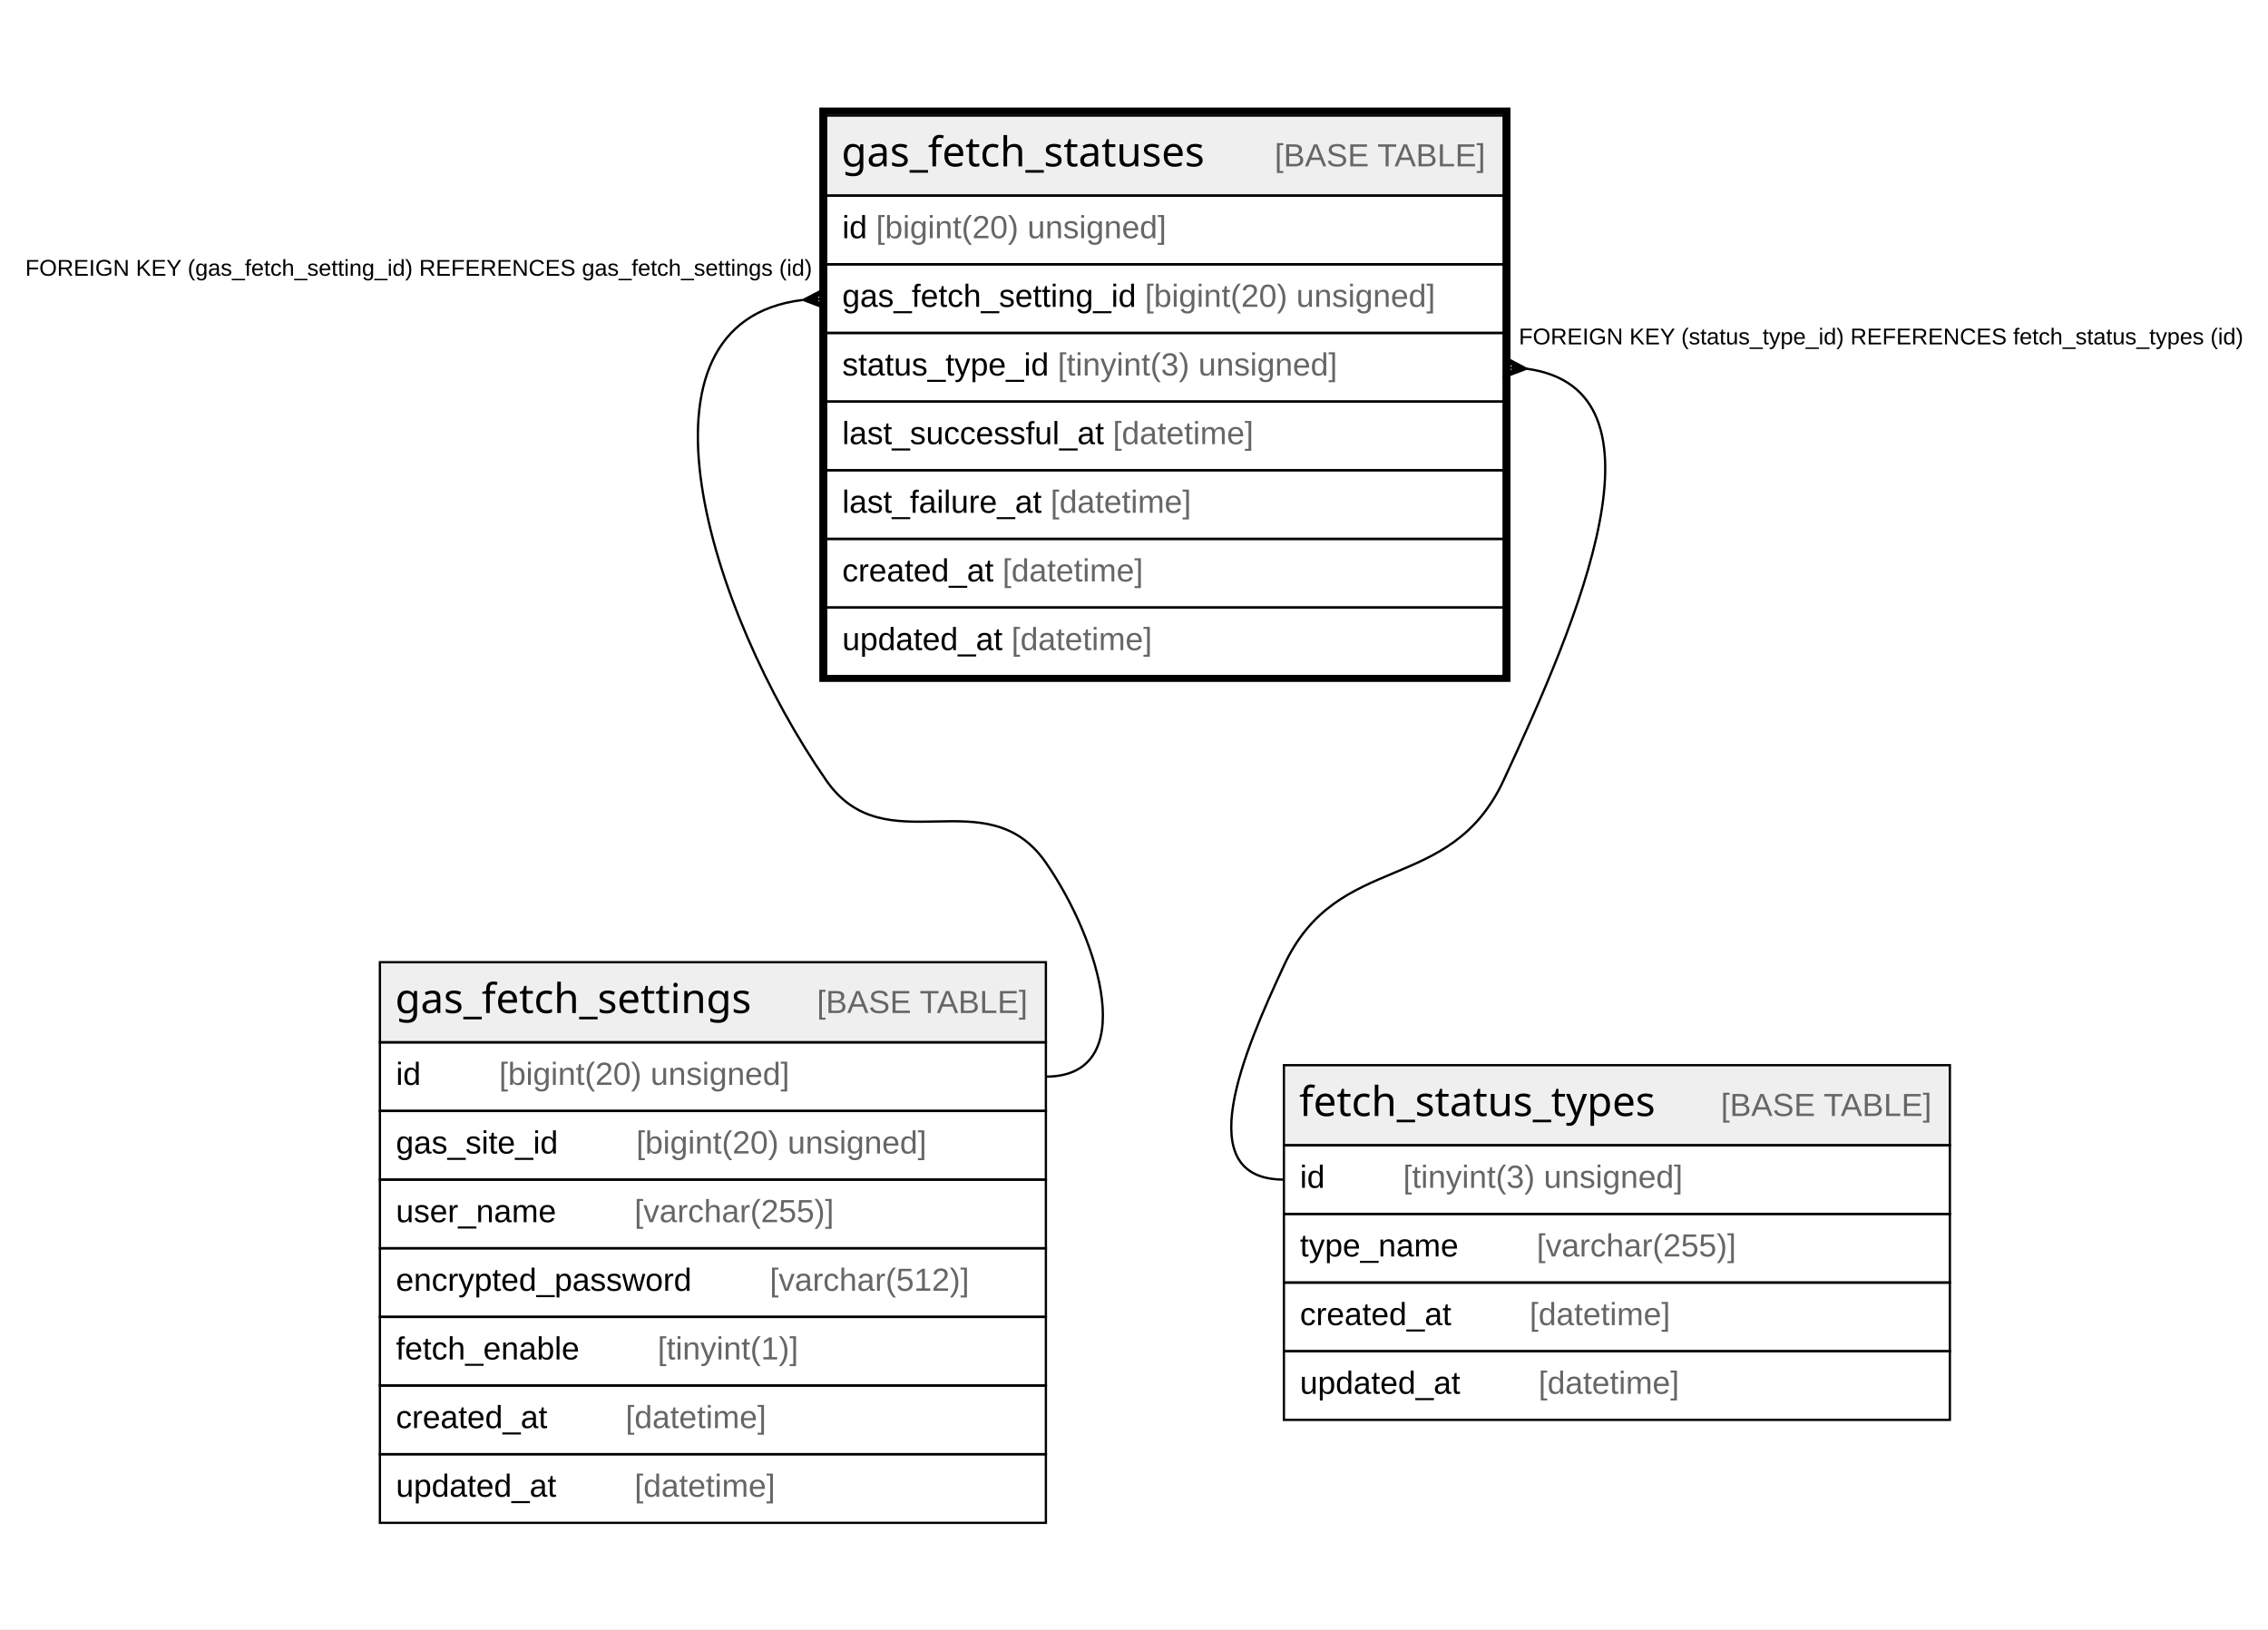
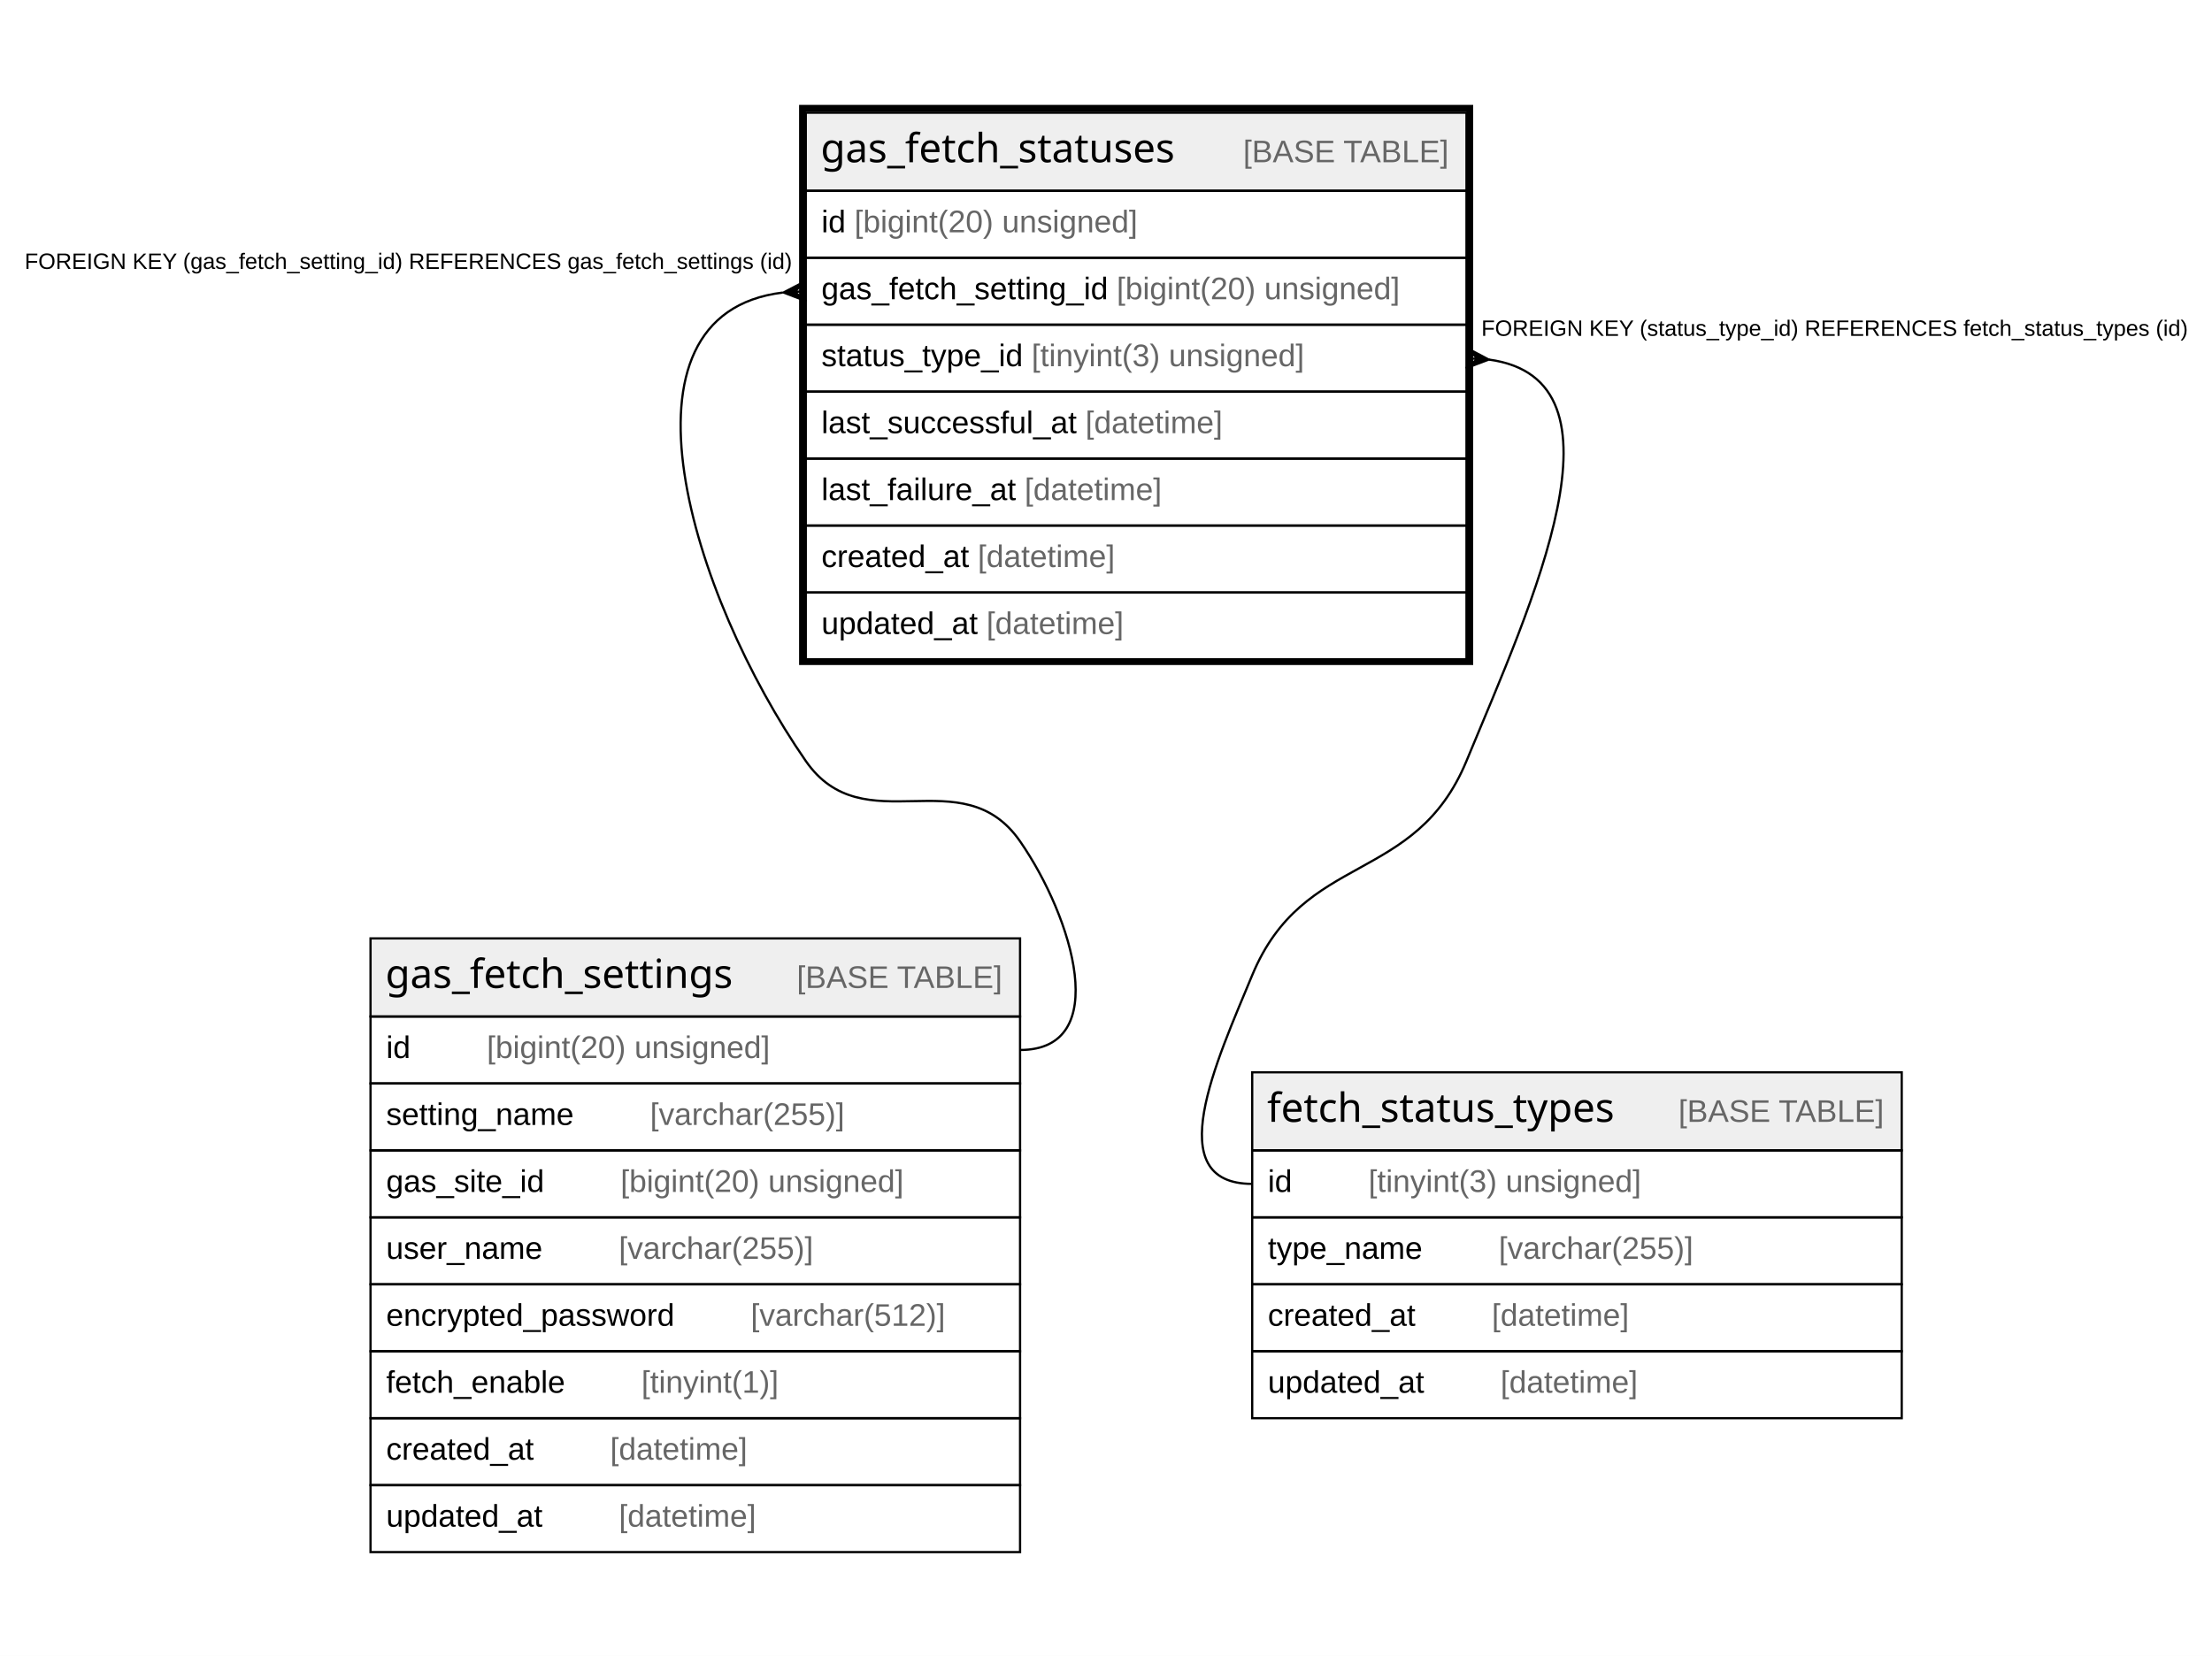
- <svg xmlns="http://www.w3.org/2000/svg" width="991pt" height="712pt" viewBox="0.00 0.00 991.00 712.00">
-   <g id="graph0" class="graph" transform="scale(1 1) rotate(0) translate(4 708)">
-     <polygon fill="#ffffff" stroke="transparent" points="-4,4 -4,-708 987,-708 987,4 -4,4" />
+ <svg xmlns="http://www.w3.org/2000/svg" width="991pt" height="742pt" viewBox="0.00 0.00 991.00 742.00">
+   <g id="graph0" class="graph" transform="scale(1 1) rotate(0) translate(4 738)">
+     <polygon fill="#ffffff" stroke="transparent" points="-4,4 -4,-738 987,-738 987,4 -4,4" />
    <g id="node1" class="node">
-       <polygon fill="#efefef" stroke="transparent" points="357,-622.5 357,-657.5 653,-657.5 653,-622.5 357,-622.5" />
-       <polygon fill="none" stroke="#000000" points="357,-622.5 357,-657.5 653,-657.5 653,-622.5 357,-622.5" />
-       <text text-anchor="start" x="363.684" y="-635.3" font-family="Arial Bold" font-size="18.00" fill="#000000">gas_fetch_statuses</text>
-       <text text-anchor="start" x="518.748" y="-635.3" font-family="Arial" font-size="14.00" fill="#000000">    </text>
-       <text text-anchor="start" x="552.953" y="-635.3" font-family="Arial" font-size="14.00" fill="#666666">[BASE TABLE]</text>
+       <polygon fill="#efefef" stroke="transparent" points="357,-652.5 357,-687.5 653,-687.5 653,-652.5 357,-652.5" />
+       <polygon fill="none" stroke="#000000" points="357,-652.5 357,-687.5 653,-687.5 653,-652.5 357,-652.5" />
+       <text text-anchor="start" x="363.684" y="-665.3" font-family="Arial Bold" font-size="18.00" fill="#000000">gas_fetch_statuses</text>
+       <text text-anchor="start" x="518.748" y="-665.3" font-family="Arial" font-size="14.00" fill="#000000">    </text>
+       <text text-anchor="start" x="552.953" y="-665.3" font-family="Arial" font-size="14.00" fill="#666666">[BASE TABLE]</text>
+       <polygon fill="none" stroke="#000000" points="357,-622.5 357,-652.5 653,-652.5 653,-622.5 357,-622.5" />
+       <text text-anchor="start" x="364" y="-633.9" font-family="Arial" font-size="14.00" fill="#000000">id </text>
+       <text text-anchor="start" x="378.78" y="-633.9" font-family="Arial" font-size="14.00" fill="#666666">[bigint(20) unsigned]</text>
      <polygon fill="none" stroke="#000000" points="357,-592.5 357,-622.5 653,-622.5 653,-592.5 357,-592.5" />
-       <text text-anchor="start" x="364" y="-603.9" font-family="Arial" font-size="14.00" fill="#000000">id </text>
-       <text text-anchor="start" x="378.78" y="-603.9" font-family="Arial" font-size="14.00" fill="#666666">[bigint(20) unsigned]</text>
+       <text text-anchor="start" x="364" y="-603.9" font-family="Arial" font-size="14.00" fill="#000000">gas_fetch_setting_id </text>
+       <text text-anchor="start" x="496.275" y="-603.9" font-family="Arial" font-size="14.00" fill="#666666">[bigint(20) unsigned]</text>
      <polygon fill="none" stroke="#000000" points="357,-562.5 357,-592.5 653,-592.5 653,-562.5 357,-562.5" />
-       <text text-anchor="start" x="364" y="-573.9" font-family="Arial" font-size="14.00" fill="#000000">gas_fetch_setting_id </text>
-       <text text-anchor="start" x="496.275" y="-573.9" font-family="Arial" font-size="14.00" fill="#666666">[bigint(20) unsigned]</text>
+       <text text-anchor="start" x="364" y="-573.9" font-family="Arial" font-size="14.00" fill="#000000">status_type_id </text>
+       <text text-anchor="start" x="458.147" y="-573.9" font-family="Arial" font-size="14.00" fill="#666666">[tinyint(3) unsigned]</text>
      <polygon fill="none" stroke="#000000" points="357,-532.5 357,-562.5 653,-562.5 653,-532.5 357,-532.5" />
-       <text text-anchor="start" x="364" y="-543.9" font-family="Arial" font-size="14.00" fill="#000000">status_type_id </text>
-       <text text-anchor="start" x="458.147" y="-543.9" font-family="Arial" font-size="14.00" fill="#666666">[tinyint(3) unsigned]</text>
+       <text text-anchor="start" x="364" y="-543.9" font-family="Arial" font-size="14.00" fill="#000000">last_successful_at </text>
+       <text text-anchor="start" x="482.254" y="-543.9" font-family="Arial" font-size="14.00" fill="#666666">[datetime]</text>
      <polygon fill="none" stroke="#000000" points="357,-502.5 357,-532.5 653,-532.5 653,-502.5 357,-502.5" />
-       <text text-anchor="start" x="364" y="-513.9" font-family="Arial" font-size="14.00" fill="#000000">last_successful_at </text>
-       <text text-anchor="start" x="482.254" y="-513.9" font-family="Arial" font-size="14.00" fill="#666666">[datetime]</text>
+       <text text-anchor="start" x="364" y="-513.9" font-family="Arial" font-size="14.00" fill="#000000">last_failure_at </text>
+       <text text-anchor="start" x="455.021" y="-513.9" font-family="Arial" font-size="14.00" fill="#666666">[datetime]</text>
      <polygon fill="none" stroke="#000000" points="357,-472.5 357,-502.5 653,-502.5 653,-472.5 357,-472.5" />
-       <text text-anchor="start" x="364" y="-483.9" font-family="Arial" font-size="14.00" fill="#000000">last_failure_at </text>
-       <text text-anchor="start" x="455.021" y="-483.9" font-family="Arial" font-size="14.00" fill="#666666">[datetime]</text>
+       <text text-anchor="start" x="364" y="-483.9" font-family="Arial" font-size="14.00" fill="#000000">created_at </text>
+       <text text-anchor="start" x="434.028" y="-483.9" font-family="Arial" font-size="14.00" fill="#666666">[datetime]</text>
      <polygon fill="none" stroke="#000000" points="357,-442.5 357,-472.5 653,-472.5 653,-442.5 357,-442.5" />
-       <text text-anchor="start" x="364" y="-453.9" font-family="Arial" font-size="14.00" fill="#000000">created_at </text>
-       <text text-anchor="start" x="434.028" y="-453.9" font-family="Arial" font-size="14.00" fill="#666666">[datetime]</text>
-       <polygon fill="none" stroke="#000000" points="357,-412.5 357,-442.5 653,-442.5 653,-412.5 357,-412.5" />
-       <text text-anchor="start" x="364" y="-423.9" font-family="Arial" font-size="14.00" fill="#000000">updated_at </text>
-       <text text-anchor="start" x="437.933" y="-423.9" font-family="Arial" font-size="14.00" fill="#666666">[datetime]</text>
-       <polygon fill="none" stroke="#000000" stroke-width="3" points="355.5,-411.5 355.5,-659.5 654.5,-659.5 654.5,-411.5 355.5,-411.5" />
+       <text text-anchor="start" x="364" y="-453.9" font-family="Arial" font-size="14.00" fill="#000000">updated_at </text>
+       <text text-anchor="start" x="437.933" y="-453.9" font-family="Arial" font-size="14.00" fill="#666666">[datetime]</text>
+       <polygon fill="none" stroke="#000000" stroke-width="3" points="355.5,-441.5 355.5,-689.5 654.5,-689.5 654.5,-441.5 355.5,-441.5" />
    </g>
    <g id="node2" class="node">
-       <polygon fill="#efefef" stroke="transparent" points="162,-252.5 162,-287.5 453,-287.5 453,-252.5 162,-252.5" />
-       <polygon fill="none" stroke="#000000" points="162,-252.5 162,-287.5 453,-287.5 453,-252.5 162,-252.5" />
-       <text text-anchor="start" x="168.687" y="-265.3" font-family="Arial Bold" font-size="18.00" fill="#000000">gas_fetch_settings</text>
-       <text text-anchor="start" x="318.745" y="-265.3" font-family="Arial" font-size="14.00" fill="#000000">    </text>
-       <text text-anchor="start" x="352.95" y="-265.3" font-family="Arial" font-size="14.00" fill="#666666">[BASE TABLE]</text>
+       <polygon fill="#efefef" stroke="transparent" points="162,-282.5 162,-317.5 453,-317.5 453,-282.5 162,-282.5" />
+       <polygon fill="none" stroke="#000000" points="162,-282.5 162,-317.5 453,-317.5 453,-282.5 162,-282.5" />
+       <text text-anchor="start" x="168.687" y="-295.3" font-family="Arial Bold" font-size="18.00" fill="#000000">gas_fetch_settings</text>
+       <text text-anchor="start" x="318.745" y="-295.3" font-family="Arial" font-size="14.00" fill="#000000">    </text>
+       <text text-anchor="start" x="352.95" y="-295.3" font-family="Arial" font-size="14.00" fill="#666666">[BASE TABLE]</text>
+       <polygon fill="none" stroke="#000000" points="162,-252.5 162,-282.5 453,-282.5 453,-252.5 162,-252.5" />
+       <text text-anchor="start" x="169" y="-263.9" font-family="Arial" font-size="14.00" fill="#000000">id    </text>
+       <text text-anchor="start" x="214.094" y="-263.9" font-family="Arial" font-size="14.00" fill="#666666">[bigint(20) unsigned]</text>
      <polygon fill="none" stroke="#000000" points="162,-222.5 162,-252.5 453,-252.5 453,-222.5 162,-222.5" />
-       <text text-anchor="start" x="169" y="-233.9" font-family="Arial" font-size="14.00" fill="#000000">id    </text>
-       <text text-anchor="start" x="214.094" y="-233.9" font-family="Arial" font-size="14.00" fill="#666666">[bigint(20) unsigned]</text>
+       <text text-anchor="start" x="169" y="-233.9" font-family="Arial" font-size="14.00" fill="#000000">setting_name    </text>
+       <text text-anchor="start" x="287.231" y="-233.9" font-family="Arial" font-size="14.00" fill="#666666">[varchar(255)]</text>
      <polygon fill="none" stroke="#000000" points="162,-192.5 162,-222.5 453,-222.5 453,-192.5 162,-192.5" />
      <text text-anchor="start" x="169" y="-203.9" font-family="Arial" font-size="14.00" fill="#000000">gas_site_id    </text>
      <text text-anchor="start" x="274.004" y="-203.9" font-family="Arial" font-size="14.00" fill="#666666">[bigint(20) unsigned]</text>
      <polygon fill="none" stroke="#000000" points="162,-162.5 162,-192.5 453,-192.5 453,-162.5 162,-162.5" />
      <text text-anchor="start" x="169" y="-173.9" font-family="Arial" font-size="14.00" fill="#000000">user_name    </text>
      <text text-anchor="start" x="273.222" y="-173.9" font-family="Arial" font-size="14.00" fill="#666666">[varchar(255)]</text>
      <polygon fill="none" stroke="#000000" points="162,-132.5 162,-162.5 453,-162.5 453,-132.5 162,-132.5" />
      <text text-anchor="start" x="169" y="-143.9" font-family="Arial" font-size="14.00" fill="#000000">encrypted_password    </text>
      <text text-anchor="start" x="332.349" y="-143.9" font-family="Arial" font-size="14.00" fill="#666666">[varchar(512)]</text>
      <polygon fill="none" stroke="#000000" points="162,-102.5 162,-132.5 453,-132.5 453,-102.5 162,-102.5" />
      <text text-anchor="start" x="169" y="-113.9" font-family="Arial" font-size="14.00" fill="#000000">fetch_enable    </text>
      <text text-anchor="start" x="283.353" y="-113.9" font-family="Arial" font-size="14.00" fill="#666666">[tinyint(1)]</text>
      <polygon fill="none" stroke="#000000" points="162,-72.5 162,-102.5 453,-102.5 453,-72.5 162,-72.5" />
      <text text-anchor="start" x="169" y="-83.9" font-family="Arial" font-size="14.00" fill="#000000">created_at    </text>
      <text text-anchor="start" x="269.342" y="-83.9" font-family="Arial" font-size="14.00" fill="#666666">[datetime]</text>
      <polygon fill="none" stroke="#000000" points="162,-42.5 162,-72.5 453,-72.5 453,-42.5 162,-42.5" />
      <text text-anchor="start" x="169" y="-53.9" font-family="Arial" font-size="14.00" fill="#000000">updated_at    </text>
      <text text-anchor="start" x="273.247" y="-53.9" font-family="Arial" font-size="14.00" fill="#666666">[datetime]</text>
    </g>
    <g id="edge1" class="edge">
-       <path fill="none" stroke="#000000" d="M346.642,-576.9C266.61,-567.149 305.793,-440.892 357,-367 382.955,-329.546 427.045,-368.454 453,-331 476.67,-296.844 494.556,-237.5 453,-237.5" />
-       <polygon fill="#000000" stroke="#000000" points="347.017,-576.921 356.74,-581.992 352.008,-577.211 357,-577.5 357,-577.5 357,-577.5 352.008,-577.211 357.26,-573.008 347.017,-576.921 347.017,-576.921" />
-       <text text-anchor="start" x="7.026" y="-587.5" font-family="Arial" font-size="10.00" fill="#000000">FOREIGN KEY (gas_fetch_setting_id) REFERENCES gas_fetch_settings (id)</text>
+       <path fill="none" stroke="#000000" d="M346.642,-606.9C266.61,-597.149 305.793,-470.892 357,-397 382.955,-359.546 427.045,-398.454 453,-361 476.67,-326.844 494.556,-267.5 453,-267.5" />
+       <polygon fill="#000000" stroke="#000000" points="347.017,-606.921 356.74,-611.992 352.008,-607.211 357,-607.5 357,-607.5 357,-607.5 352.008,-607.211 357.26,-603.008 347.017,-606.921 347.017,-606.921" />
+       <text text-anchor="start" x="7.026" y="-617.5" font-family="Arial" font-size="10.00" fill="#000000">FOREIGN KEY (gas_fetch_setting_id) REFERENCES gas_fetch_settings (id)</text>
    </g>
    <g id="node3" class="node">
-       <polygon fill="#efefef" stroke="transparent" points="557,-207.5 557,-242.5 848,-242.5 848,-207.5 557,-207.5" />
-       <polygon fill="none" stroke="#000000" points="557,-207.5 557,-242.5 848,-242.5 848,-207.5 557,-207.5" />
-       <text text-anchor="start" x="563.686" y="-220.3" font-family="Arial Bold" font-size="18.00" fill="#000000">fetch_status_types</text>
-       <text text-anchor="start" x="713.746" y="-220.3" font-family="Arial" font-size="14.00" fill="#000000">    </text>
-       <text text-anchor="start" x="747.951" y="-220.3" font-family="Arial" font-size="14.00" fill="#666666">[BASE TABLE]</text>
-       <polygon fill="none" stroke="#000000" points="557,-177.5 557,-207.5 848,-207.5 848,-177.5 557,-177.5" />
-       <text text-anchor="start" x="564" y="-188.9" font-family="Arial" font-size="14.00" fill="#000000">id    </text>
-       <text text-anchor="start" x="609.094" y="-188.9" font-family="Arial" font-size="14.00" fill="#666666">[tinyint(3) unsigned]</text>
-       <polygon fill="none" stroke="#000000" points="557,-147.5 557,-177.5 848,-177.5 848,-147.5 557,-147.5" />
-       <text text-anchor="start" x="564" y="-158.9" font-family="Arial" font-size="14.00" fill="#000000">type_name    </text>
-       <text text-anchor="start" x="667.452" y="-158.9" font-family="Arial" font-size="14.00" fill="#666666">[varchar(255)]</text>
-       <polygon fill="none" stroke="#000000" points="557,-117.5 557,-147.5 848,-147.5 848,-117.5 557,-117.5" />
-       <text text-anchor="start" x="564" y="-128.9" font-family="Arial" font-size="14.00" fill="#000000">created_at    </text>
-       <text text-anchor="start" x="664.342" y="-128.9" font-family="Arial" font-size="14.00" fill="#666666">[datetime]</text>
-       <polygon fill="none" stroke="#000000" points="557,-87.5 557,-117.5 848,-117.5 848,-87.5 557,-87.5" />
-       <text text-anchor="start" x="564" y="-98.9" font-family="Arial" font-size="14.00" fill="#000000">updated_at    </text>
-       <text text-anchor="start" x="668.247" y="-98.9" font-family="Arial" font-size="14.00" fill="#666666">[datetime]</text>
+       <polygon fill="#efefef" stroke="transparent" points="557,-222.5 557,-257.5 848,-257.5 848,-222.5 557,-222.5" />
+       <polygon fill="none" stroke="#000000" points="557,-222.5 557,-257.5 848,-257.5 848,-222.5 557,-222.5" />
+       <text text-anchor="start" x="563.686" y="-235.3" font-family="Arial Bold" font-size="18.00" fill="#000000">fetch_status_types</text>
+       <text text-anchor="start" x="713.746" y="-235.3" font-family="Arial" font-size="14.00" fill="#000000">    </text>
+       <text text-anchor="start" x="747.951" y="-235.3" font-family="Arial" font-size="14.00" fill="#666666">[BASE TABLE]</text>
+       <polygon fill="none" stroke="#000000" points="557,-192.5 557,-222.5 848,-222.5 848,-192.5 557,-192.5" />
+       <text text-anchor="start" x="564" y="-203.9" font-family="Arial" font-size="14.00" fill="#000000">id    </text>
+       <text text-anchor="start" x="609.094" y="-203.9" font-family="Arial" font-size="14.00" fill="#666666">[tinyint(3) unsigned]</text>
+       <polygon fill="none" stroke="#000000" points="557,-162.5 557,-192.5 848,-192.5 848,-162.5 557,-162.5" />
+       <text text-anchor="start" x="564" y="-173.9" font-family="Arial" font-size="14.00" fill="#000000">type_name    </text>
+       <text text-anchor="start" x="667.452" y="-173.9" font-family="Arial" font-size="14.00" fill="#666666">[varchar(255)]</text>
+       <polygon fill="none" stroke="#000000" points="557,-132.5 557,-162.5 848,-162.5 848,-132.5 557,-132.5" />
+       <text text-anchor="start" x="564" y="-143.9" font-family="Arial" font-size="14.00" fill="#000000">created_at    </text>
+       <text text-anchor="start" x="664.342" y="-143.9" font-family="Arial" font-size="14.00" fill="#666666">[datetime]</text>
+       <polygon fill="none" stroke="#000000" points="557,-102.5 557,-132.5 848,-132.5 848,-102.5 557,-102.5" />
+       <text text-anchor="start" x="564" y="-113.9" font-family="Arial" font-size="14.00" fill="#000000">updated_at    </text>
+       <text text-anchor="start" x="668.247" y="-113.9" font-family="Arial" font-size="14.00" fill="#666666">[datetime]</text>
    </g>
    <g id="edge2" class="edge">
-       <path fill="none" stroke="#000000" d="M663.057,-546.861C729.077,-537.89 685.286,-436.484 653,-367 629.476,-316.373 580.524,-336.627 557,-286 539.489,-248.314 515.444,-192.5 557,-192.5" />
-       <polygon fill="#000000" stroke="#000000" points="662.98,-546.865 652.715,-543.009 657.99,-547.183 653,-547.5 653,-547.5 653,-547.5 657.99,-547.183 653.285,-551.991 662.98,-546.865 662.98,-546.865" />
-       <text text-anchor="start" x="659.643" y="-557.5" font-family="Arial" font-size="10.00" fill="#000000">FOREIGN KEY (status_type_id) REFERENCES fetch_status_types (id)</text>
+       <path fill="none" stroke="#000000" d="M663.039,-576.869C728.811,-568.007 682.321,-467.786 653,-397 629.909,-341.253 580.091,-356.747 557,-301 541.097,-262.608 515.444,-207.5 557,-207.5" />
+       <polygon fill="#000000" stroke="#000000" points="662.98,-576.872 652.717,-573.009 657.99,-577.186 653,-577.5 653,-577.5 653,-577.5 657.99,-577.186 653.283,-581.991 662.98,-576.872 662.98,-576.872" />
+       <text text-anchor="start" x="659.643" y="-587.5" font-family="Arial" font-size="10.00" fill="#000000">FOREIGN KEY (status_type_id) REFERENCES fetch_status_types (id)</text>
    </g>
  </g>
</svg>
